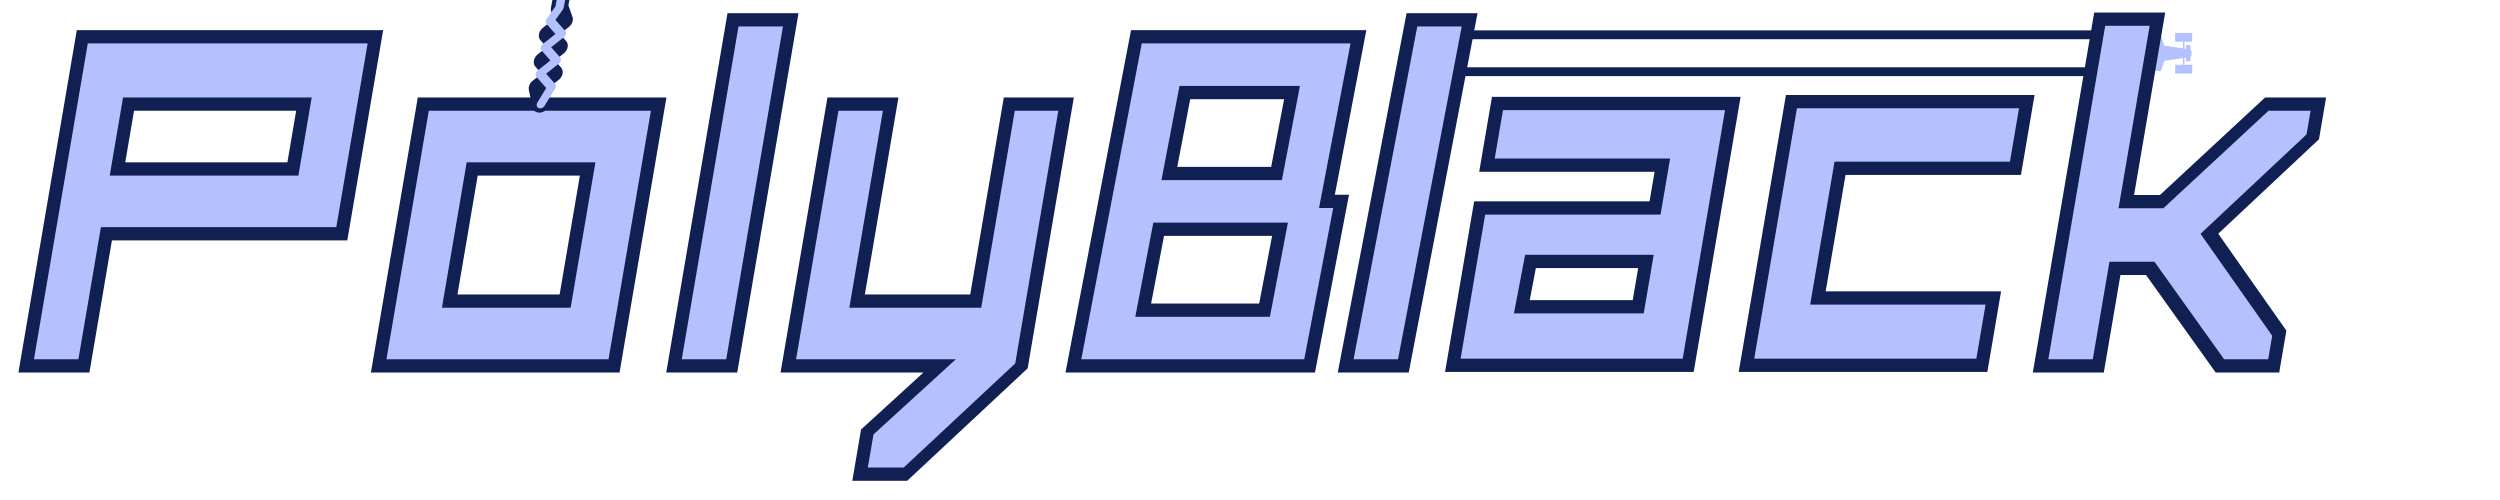
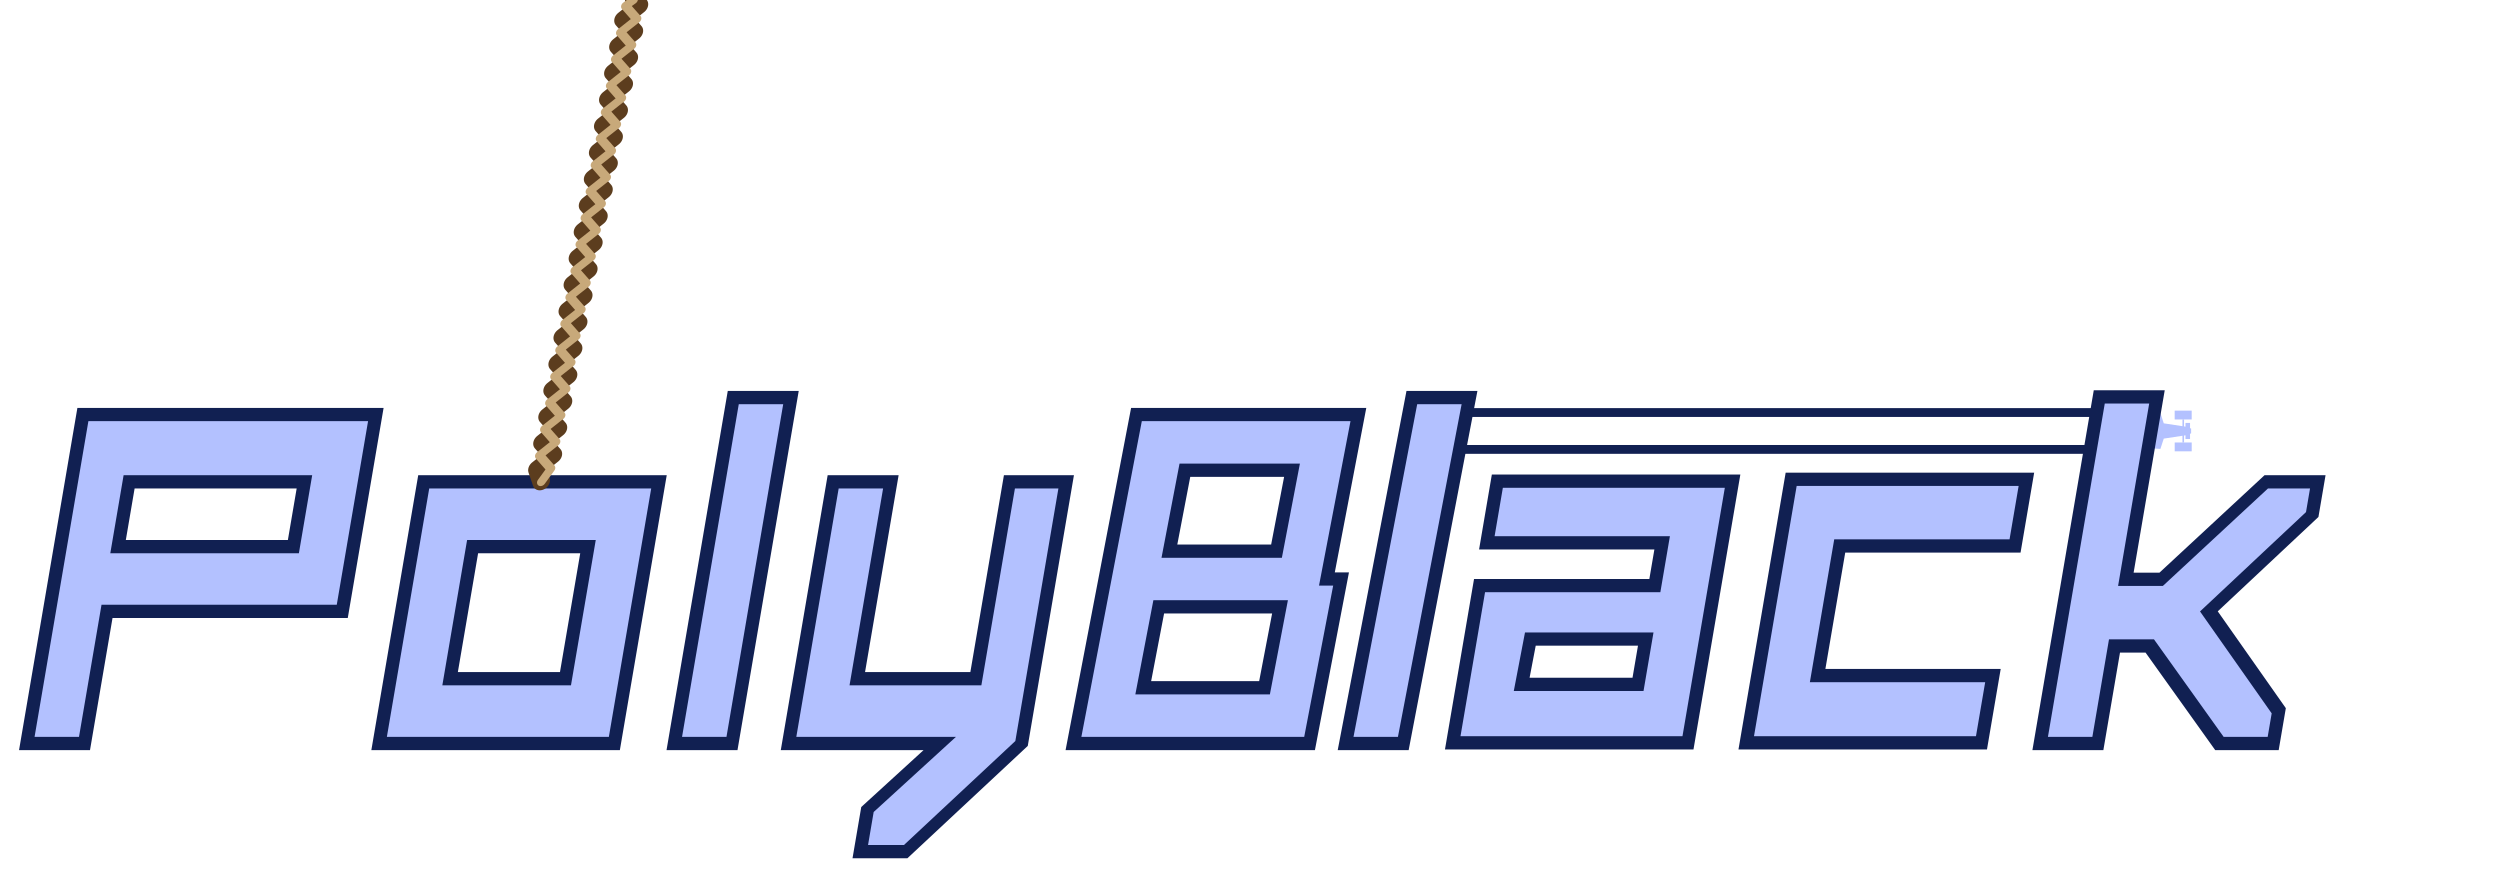
- <svg xmlns="http://www.w3.org/2000/svg" width="1000" height="200" viewBox="0 0 264.583 52.917" version="1.1" id="svg5" xml:space="preserve">
+ <svg xmlns="http://www.w3.org/2000/svg" width="1000" height="351" viewBox="0 0 264.583 92.917" version="1.1" id="svg5" xml:space="preserve">
  <defs id="defs2" />
  <g id="layer1">
    <g aria-label="PolyBlack" id="text382" style="font-size:59.213px;font-family:Impact;-inkscape-font-specification:Impact;fill:#28346a;stroke:#212b58;stroke-width:1.323">
      <g id="g5117">
-         <g id="g5128" transform="matrix(1,0,-0.1914652,1,7.83031,0)">
+         <g id="g5128" transform="matrix(1,0,-0.1914652,1,7.83031,40)">
          <rect style="fill:#112052;fill-opacity:1;stroke:none;stroke-width:0.371;stroke-dasharray:none;stroke-opacity:1" width="72.351" height="0.952" x="143.269" y="3.273" transform="matrix(1,0,0.1880493,0.9821596,0,0)" />
          <rect style="fill:#112052;fill-opacity:1;stroke:none;stroke-width:0.372;stroke-dasharray:none;stroke-opacity:1" width="72.939" height="0.952" x="142.615" y="7.249" transform="matrix(1,0,0.1880493,0.9821596,0,0)" />
          <g id="g872" transform="matrix(0.07480357,0,0.01424868,0.07441914,212.3713,-1.984747)" style="fill:#b3c1ff;fill-opacity:1">
            <rect y="122.351" x="24.19" height="12.568" width="24.072" style="opacity:1;fill:#b3c1ff;fill-opacity:1;stroke:none;stroke-width:10;stroke-linecap:square;stroke-linejoin:bevel;stroke-miterlimit:4;stroke-dasharray:none;stroke-opacity:1;paint-order:stroke fill markers" />
            <rect y="118.765" x="128.671" height="12.568" width="24.072" style="opacity:1;fill:#b3c1ff;fill-opacity:1;stroke:none;stroke-width:10;stroke-linecap:square;stroke-linejoin:bevel;stroke-miterlimit:4;stroke-dasharray:none;stroke-opacity:1;paint-order:stroke fill markers" />
            <path d="m 20.939,104.171 h -2.297 v 2.408 h 2.305 v 6.765 h 5.22 v 7.365 h 6.469 v -7.276 h 2.303 v 8.977 h 2.386 v -8.989 h 10.371 l 11.221,11.623 49.515,2.835 4.748,-14.623 26.468,-4.047 v 9.689 h 2.238 v -10.023 l 2.051,-0.309 v 5.233 h 6.451 v -7.438 l 1.528,-0.551 2.3e-4,-6.842 -1.528,-0.551 v -7.438 h -6.451 v 5.233 l -2.051,-0.309 V 85.881 h -2.238 v 9.689 l -26.468,-4.047 -4.748,-14.623 -49.515,2.835 -11.221,11.623 H 37.325 v -8.989 h -2.386 v 8.977 H 32.636 V 84.07 H 26.168 v 7.365 h -5.22 v 6.765 h -2.305 v 2.408 h 2.297 z" style="fill:#b3c1ff;fill-opacity:1;stroke:none;stroke-width:0.265px;stroke-linecap:butt;stroke-linejoin:miter;stroke-opacity:1" />
            <rect transform="scale(1,-1)" y="-82.428" x="24.155" height="12.568" width="24.072" style="opacity:1;fill:#b3c1ff;fill-opacity:1;stroke:none;stroke-width:10;stroke-linecap:square;stroke-linejoin:bevel;stroke-miterlimit:4;stroke-dasharray:none;stroke-opacity:1;paint-order:stroke fill markers" />
            <rect transform="scale(1,-1)" y="-86.015" x="128.636" height="12.568" width="24.072" style="opacity:1;fill:#b3c1ff;fill-opacity:1;stroke:none;stroke-width:10;stroke-linecap:square;stroke-linejoin:bevel;stroke-miterlimit:4;stroke-dasharray:none;stroke-opacity:1;paint-order:stroke fill markers" />
          </g>
          <path id="path4993" style="font-family:'FORCED SQUARE';-inkscape-font-specification:'FORCED SQUARE';fill:#b3c1ff;fill-opacity:1;fill-rule:evenodd;stroke:#112052;stroke-width:1.404;stroke-dasharray:none;stroke-opacity:1" d="                M 1.624,3.894 2.354,38.725 H 8.463 L 8.169,24.739 H 33.079 L 32.643,3.894 Z                M 7.882,11.02 H 26.446 L 26.59,17.88 H 8.026 Z                M 70.147,2.096 L 70.915,38.725 H 77.024 L 76.256,2.096 Z                M 39.078,11.02 L 39.659,38.725 H 64.569 L 63.988,11.02 Z                M 45.568,17.88 H 57.786 L 58.079,31.866 H 45.862 Z                M 82.433,11.02 L 83.014,38.725 H 99.027 L 92.708,45.718 L 92.802,50.18 H 97.606 L 107.686,38.725 107.106,11.02 H 101.097 L 101.534,31.866 H 88.979 L 88.542,11.02 Z                 M 113.184,3.894 H 136.684 V 21.309 H 138.184 V 38.725 H 113.184 Z                M 119.442,9.794 V 18.36 H 130.784 V 9.794 Z                M 119.442,24.259 V 32.825 H 132.284 V 24.259 Z                 M 142,2.096 V 38.725 H 148.108 V 2.096 Z                 M 152.749,10.953 L 152.886,17.479 H 171.449 L 171.544,22.008 H 152.981 L 153.329,38.658 H 178.239 L 177.658,10.953 Z                M 159.446,27.67 H 171.663 L 171.764,32.465 H 159.446 Z                 M 183.823,10.754 L 184.408,38.659 H 209.317 L 209.168,31.533 H 190.604 L 190.317,17.813 H 208.881 L 208.732,10.754 Z                 M 214.777,2.029 L 215.546,38.725 H 221.655 L 221.439,28.402 H 225.175 L 234.525,38.725 H 240.219 L 240.146,35.261 L 230.733,24.739 L 239.711,14.483 L 239.638,11.02 H 234.182 L 225.027,21.342 H 221.29 L 220.886,2.029 Z              " />
-           <path d="M 51.533,11.020                 L 50.8,9.2 L 52.3,7.8 L 50.8,6.4 L 52.3,5.0 L 50.8,3.6 L 52.3,2.2 L 51.533,0.8 L 51.533,0" style="fill:none;stroke:#112052;stroke-width:1.8;stroke-linecap:round;stroke-linejoin:round;stroke-opacity:1" />
-           <path d="M 51.533,11.020                 L 52.3,9.2 L 50.8,7.8 L 52.3,6.4 L 50.8,5.0 L 52.3,3.6 L 50.8,2.2 L 51.533,0.8 L 51.533,0" style="fill:none;stroke:#b3c1ff;stroke-width:0.9;stroke-linecap:round;stroke-linejoin:round;stroke-opacity:1" />
+           <path d="M 51.533,11.020 L 50.783,9.620 L 52.283,8.220 L 50.783,6.820 L 52.283,5.420 L 50.783,4.020 L 52.283,2.620 L 50.783,1.220 L 52.283,-0.180 L 50.783,-1.580 L 52.283,-2.980 L 50.783,-4.380 L 52.283,-5.780 L 50.783,-7.180 L 52.283,-8.580 L 50.783,-9.980 L 52.283,-11.380 L 50.783,-12.780 L 52.283,-14.180 L 50.783,-15.580 L 52.283,-16.980 L 50.783,-18.380 L 52.283,-19.780 L 50.783,-21.180 L 52.283,-22.580 L 50.783,-23.980 L 52.283,-25.380 L 50.783,-26.780 L 52.283,-28.180 L 50.783,-29.580 L 52.283,-30.980 L 50.783,-32.380 L 52.283,-33.780 L 50.783,-35.180 L 52.283,-36.580 L 50.783,-37.980 L 52.283,-39.380 L 51.533,-40.000" style="fill:none;stroke:#5c3d1e;stroke-width:1.8;stroke-linecap:round;stroke-linejoin:round;stroke-opacity:1" />
+           <path d="M 51.533,11.020 L 52.283,9.620 L 50.783,8.220 L 52.283,6.820 L 50.783,5.420 L 52.283,4.020 L 50.783,2.620 L 52.283,1.220 L 50.783,-0.180 L 52.283,-1.580 L 50.783,-2.980 L 52.283,-4.380 L 50.783,-5.780 L 52.283,-7.180 L 50.783,-8.580 L 52.283,-9.980 L 50.783,-11.380 L 52.283,-12.780 L 50.783,-14.180 L 52.283,-15.580 L 50.783,-16.980 L 52.283,-18.380 L 50.783,-19.780 L 52.283,-21.180 L 50.783,-22.580 L 52.283,-23.980 L 50.783,-25.380 L 52.283,-26.780 L 50.783,-28.180 L 52.283,-29.580 L 50.783,-30.980 L 52.283,-32.380 L 50.783,-33.780 L 52.283,-35.180 L 50.783,-36.580 L 52.283,-37.980 L 50.783,-39.380 L 51.533,-40.000" style="fill:none;stroke:#c8a97a;stroke-width:0.9;stroke-linecap:round;stroke-linejoin:round;stroke-opacity:1" />
        </g>
      </g>
    </g>
  </g>
</svg>
